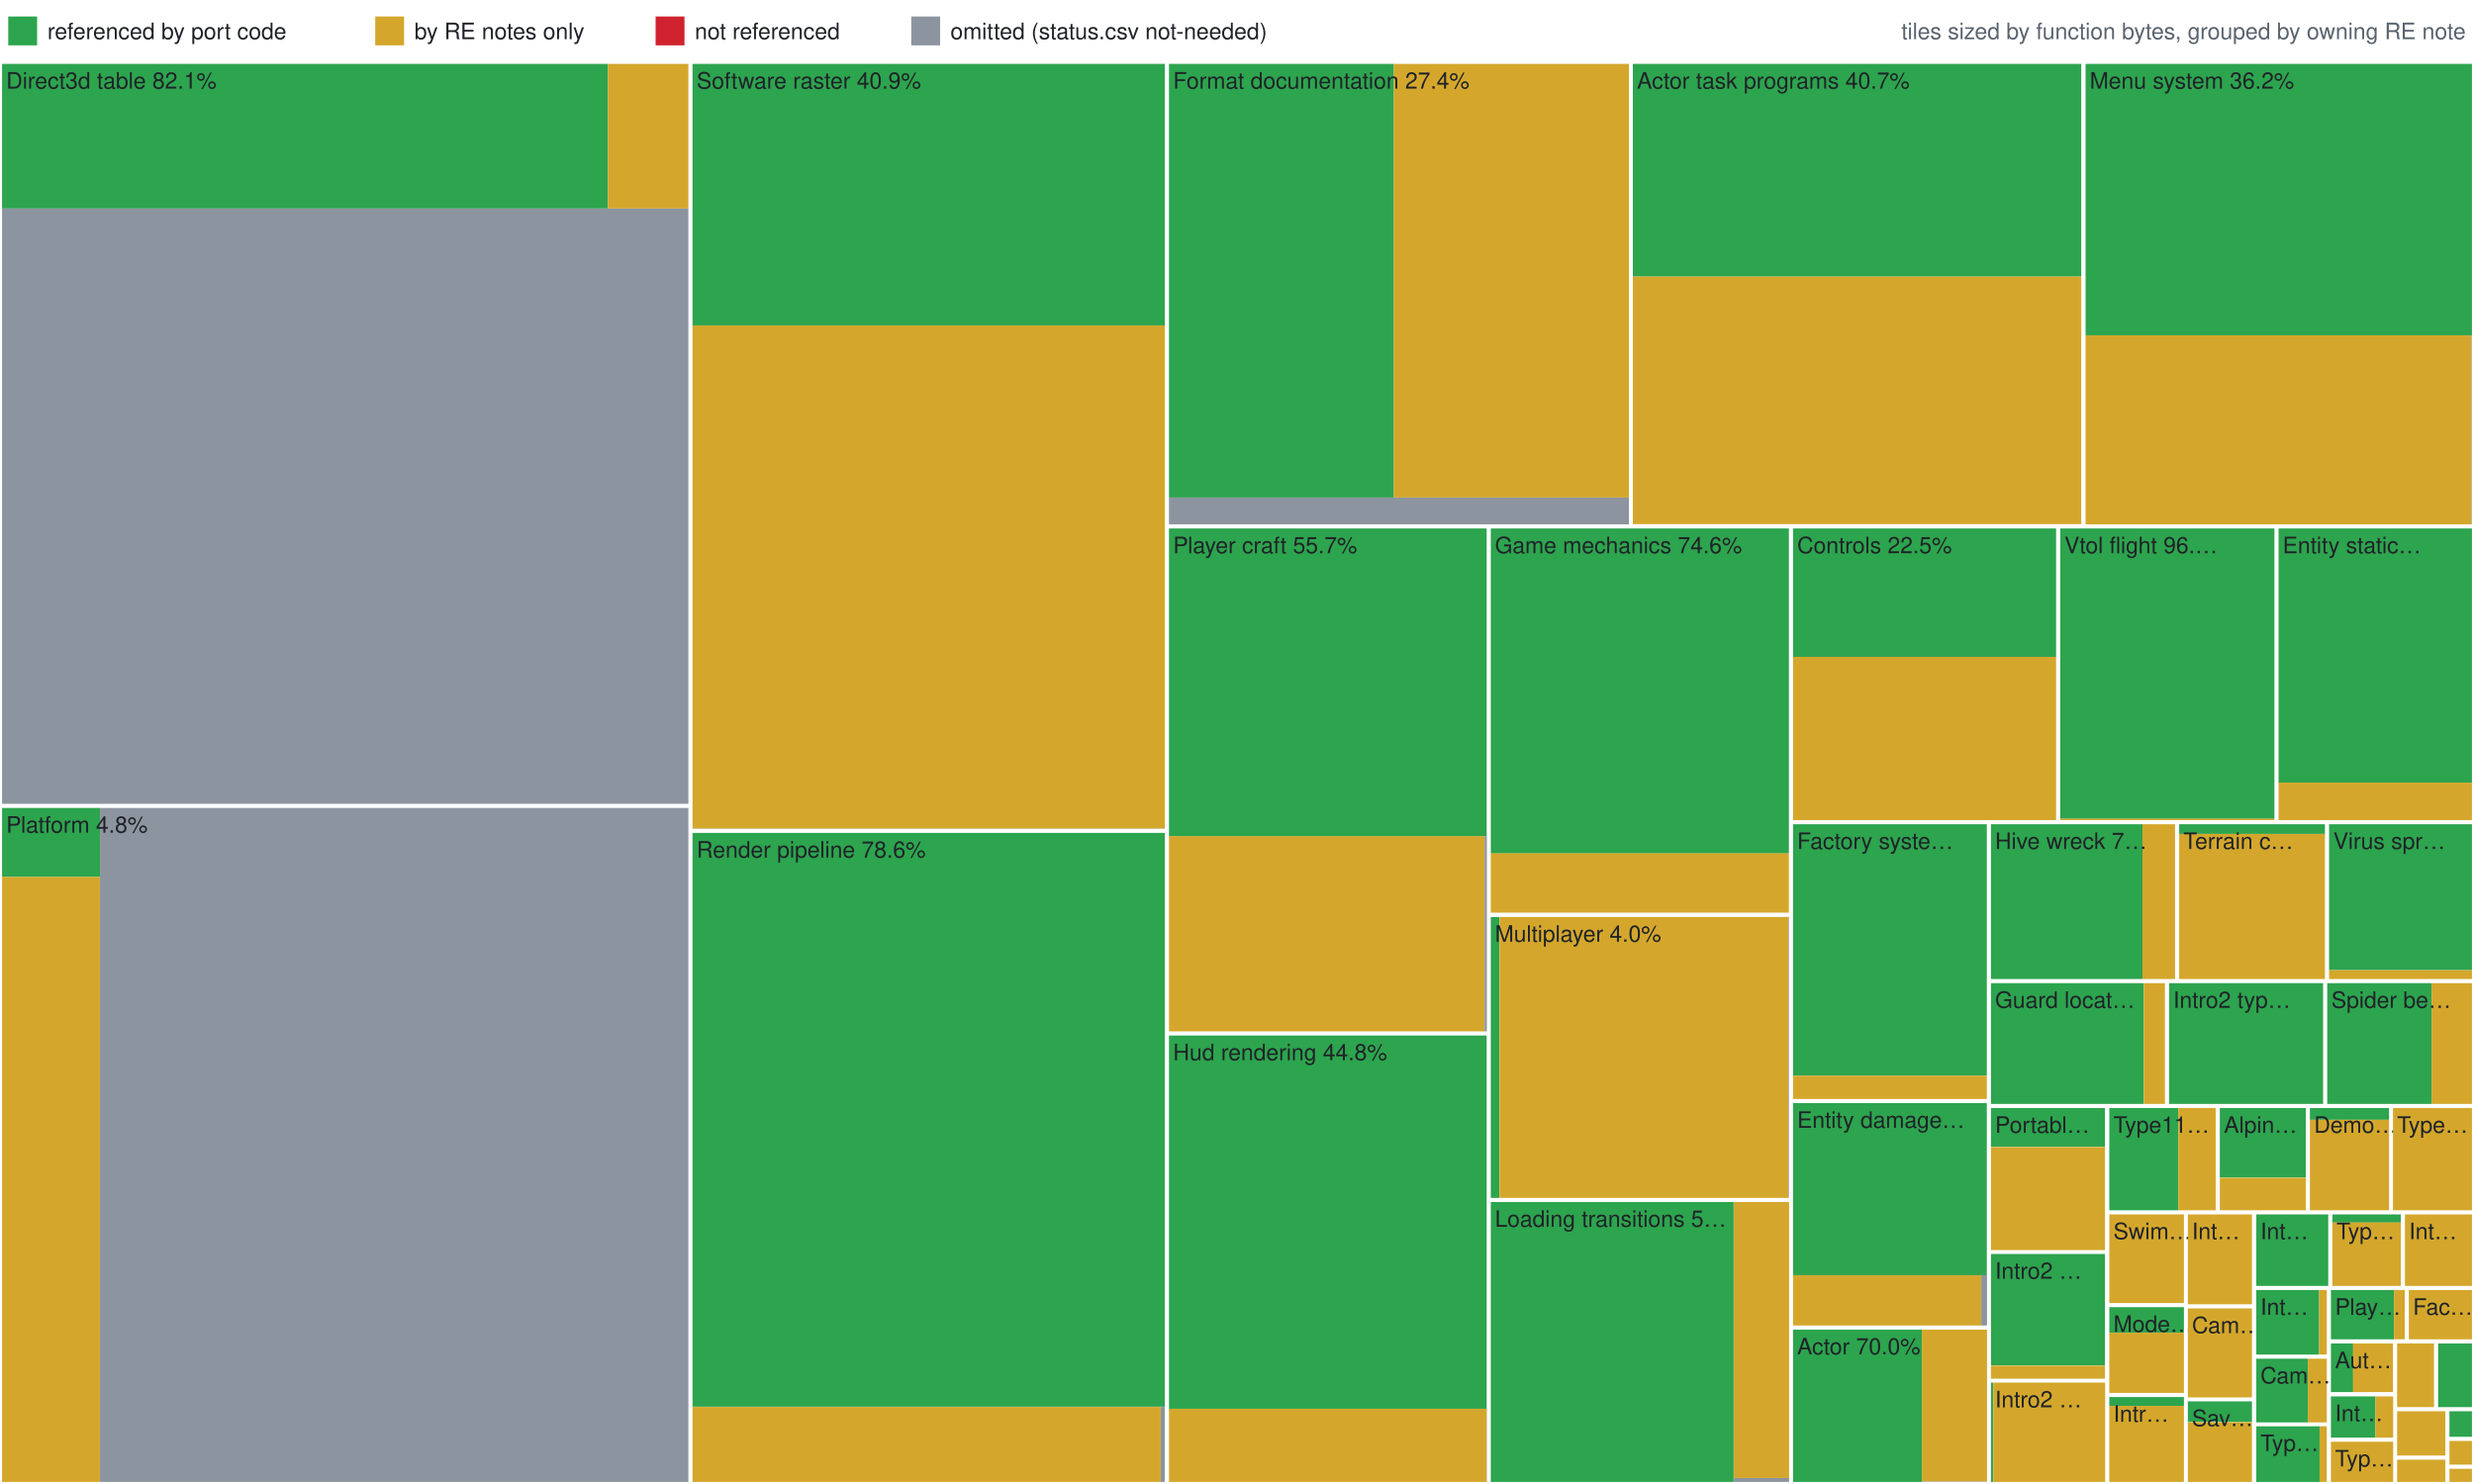
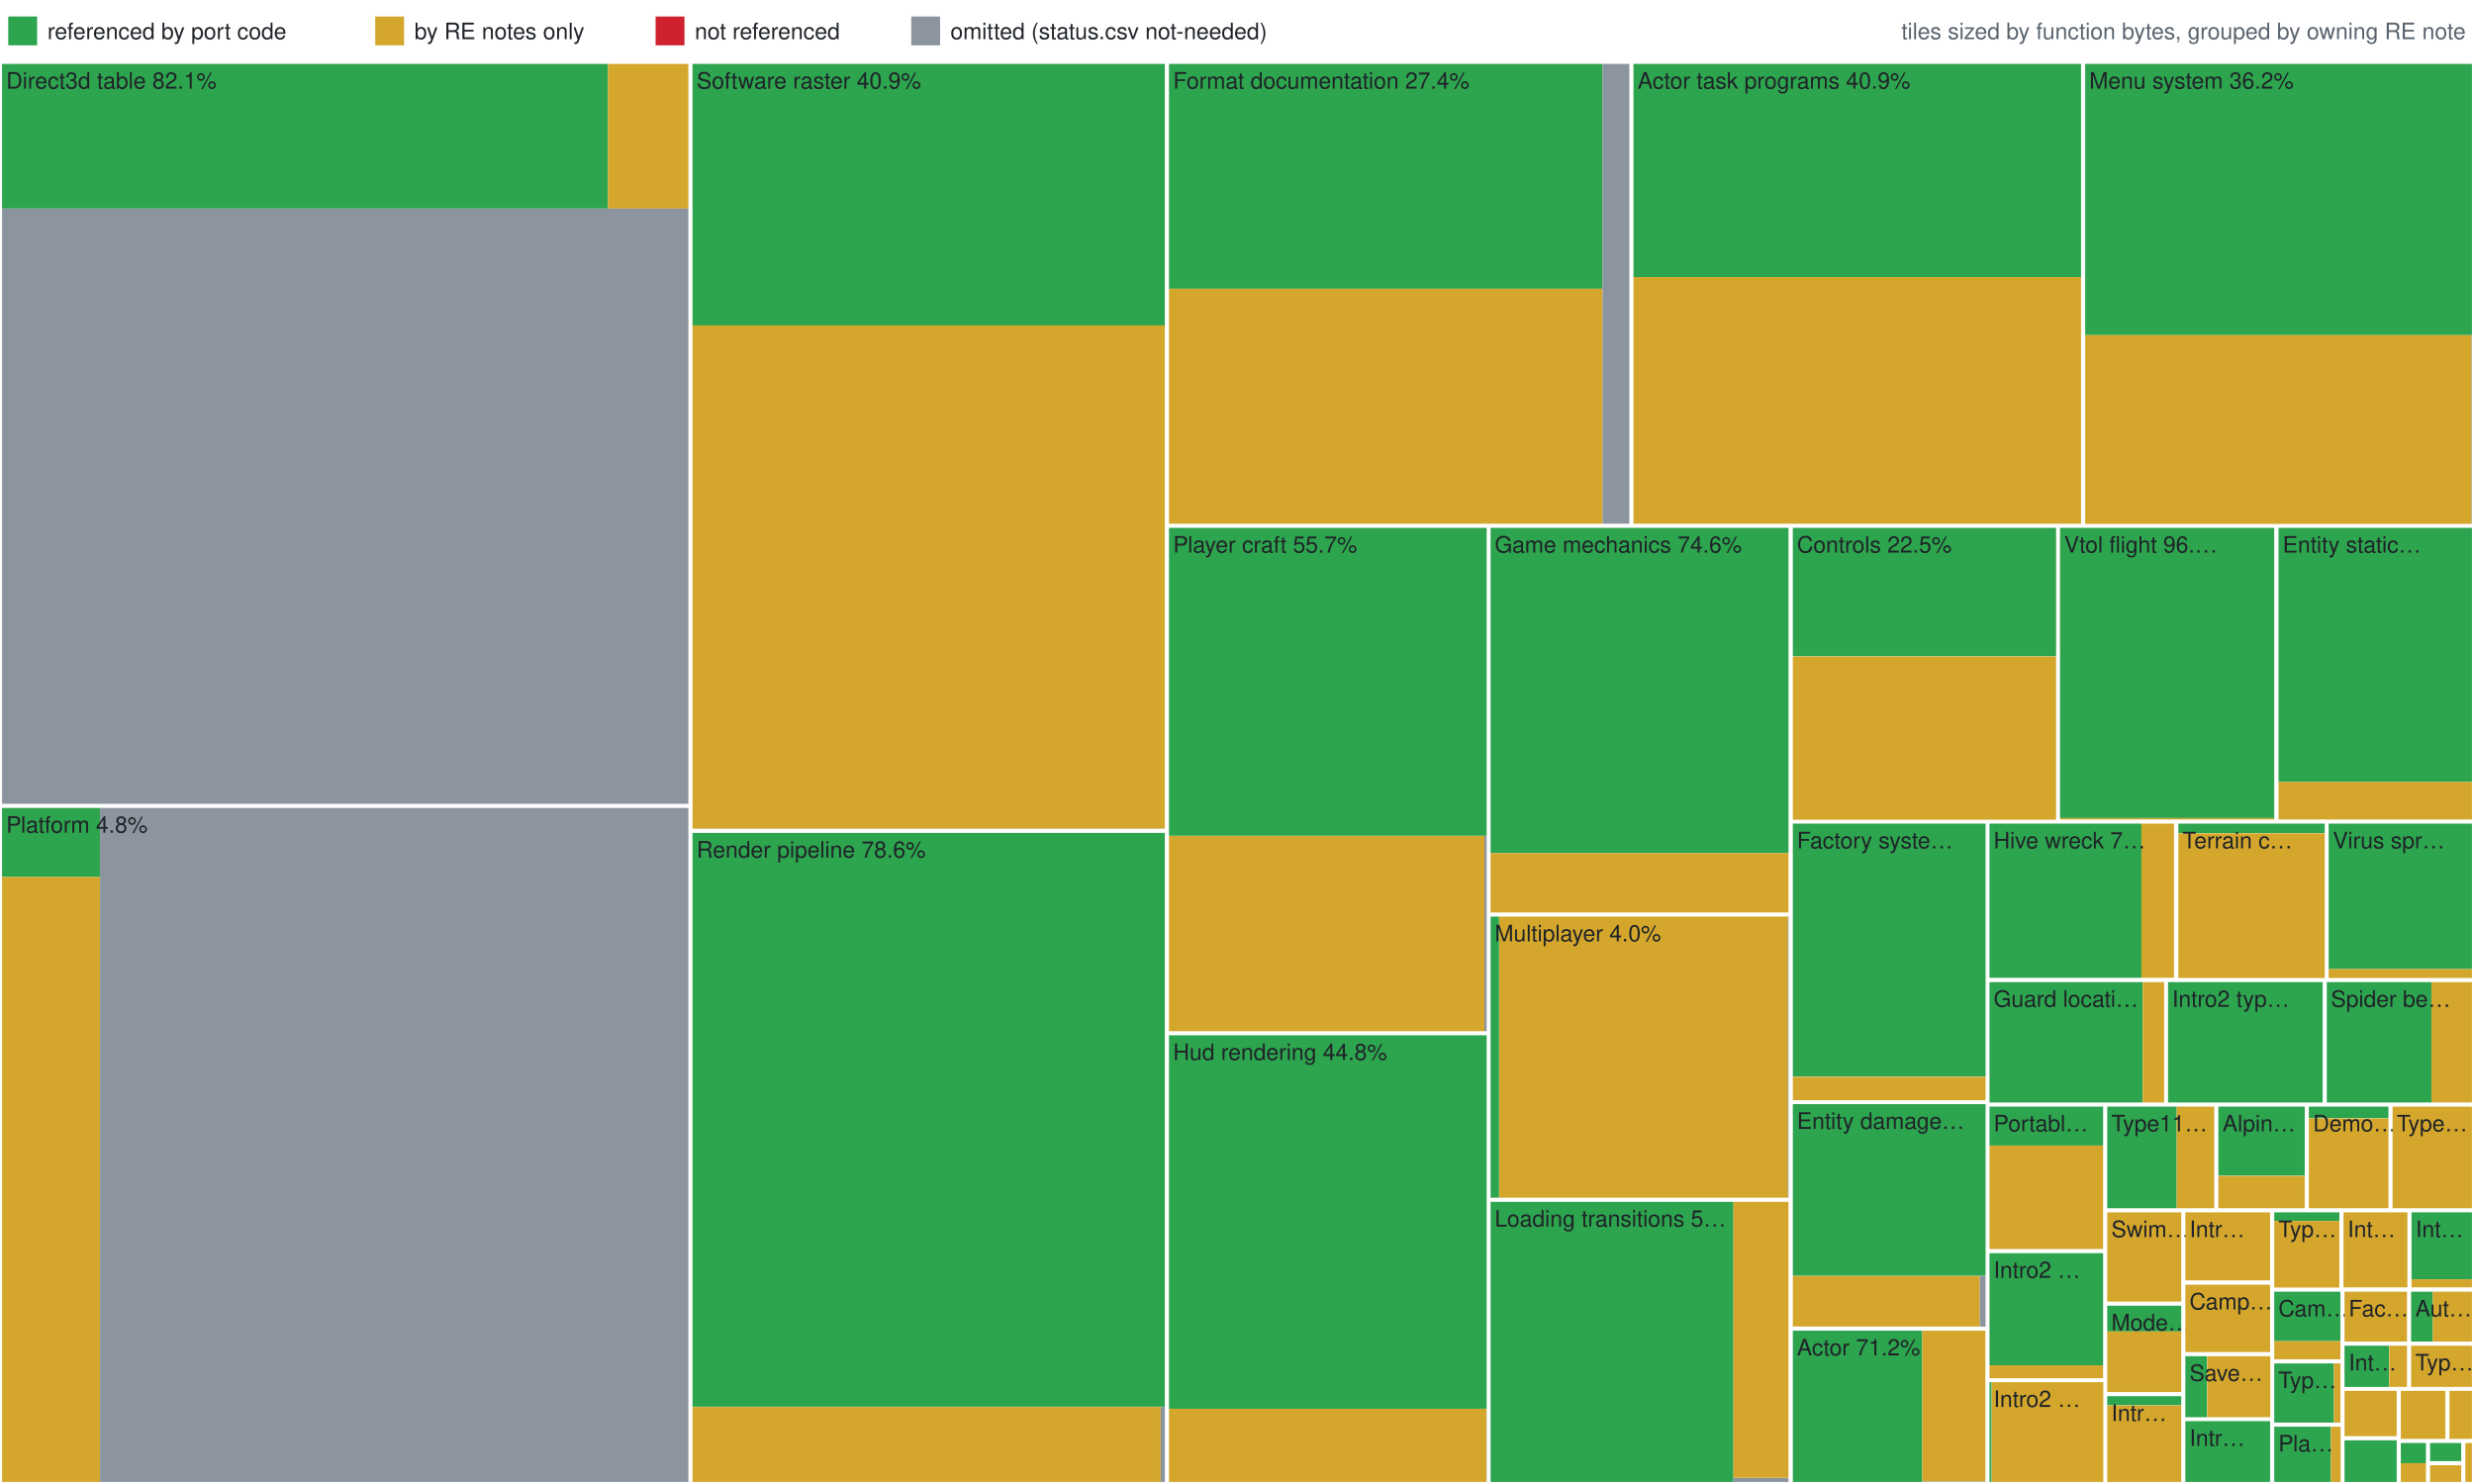
<svg xmlns="http://www.w3.org/2000/svg" width="1200" height="720" viewBox="0 0 1200 720" font-family="Segoe UI, Helvetica, Arial, sans-serif" font-size="11">
  <rect width="1200" height="720" fill="#ffffff" />
  <rect x="4" y="8" width="14" height="14" fill="#2da44e" />
  <text x="23" y="19" fill="#1f2328">referenced by port code</text>
  <rect x="182" y="8" width="14" height="14" fill="#d4a72c" />
  <text x="201" y="19" fill="#1f2328">by RE notes only</text>
  <rect x="318" y="8" width="14" height="14" fill="#cf222e" />
  <text x="337" y="19" fill="#1f2328">not referenced</text>
  <rect x="442" y="8" width="14" height="14" fill="#8c959f" />
  <text x="461" y="19" fill="#1f2328">omitted (status.csv not-needed)</text>
  <text x="1196" y="19" fill="#59636e" text-anchor="end">tiles sized by function bytes, grouped by owning RE note</text>
  <g>
    <rect x="1" y="31" width="293.9" height="70.2" fill="#2da44e" />
    <rect x="294.9" y="31" width="39" height="70.2" fill="#d4a72c" />
    <rect x="1" y="101.2" width="332.9" height="288.8" fill="#8c959f" />
    <text x="3" y="43" fill="#1f2328">Direct3d table 82.1%</text>
  </g>
  <g>
    <rect x="1" y="392" width="47.5" height="33.5" fill="#2da44e" />
    <rect x="1" y="425.5" width="47.5" height="293.5" fill="#d4a72c" />
    <rect x="48.5" y="392" width="285.4" height="327" fill="#8c959f" />
    <text x="3" y="404" fill="#1f2328">Platform 4.8%</text>
  </g>
  <g>
    <rect x="335.9" y="31" width="229.1" height="126.9" fill="#2da44e" />
    <rect x="335.9" y="157.9" width="229.1" height="244.1" fill="#d4a72c" />
    <rect x="335.9" y="402" width="229.1" height="0.1" fill="#8c959f" />
    <text x="337.9" y="43" fill="#1f2328">Software raster 40.9%</text>
  </g>
  <g>
    <rect x="335.9" y="404.1" width="229.1" height="278.4" fill="#2da44e" />
    <rect x="335.9" y="682.6" width="227.1" height="36.4" fill="#d4a72c" />
    <rect x="563" y="682.6" width="2" height="36.4" fill="#8c959f" />
    <text x="337.9" y="416.1" fill="#1f2328">Render pipeline 78.6%</text>
  </g>
  <g>
-     <rect x="567" y="31" width="109.1" height="210.4" fill="#2da44e" />
-     <rect x="676.1" y="31" width="114" height="210.4" fill="#d4a72c" />
-     <rect x="567" y="241.4" width="223.1" height="13" fill="#8c959f" />
+     <rect x="567" y="31" width="210.3" height="109.1" fill="#2da44e" />
+     <rect x="567" y="140.1" width="210.3" height="114" fill="#d4a72c" />
+     <rect x="777.3" y="31" width="13" height="223.1" fill="#8c959f" />
    <text x="569" y="43" fill="#1f2328">Format documentation 27.4%</text>
  </g>
  <g>
-     <rect x="792" y="31" width="217.5" height="103.2" fill="#2da44e" />
-     <rect x="792" y="134.2" width="217.5" height="120.1" fill="#d4a72c" />
-     <rect x="1009.6" y="134.2" width="0" height="120.1" fill="#8c959f" />
-     <text x="794" y="43" fill="#1f2328">Actor task programs 40.7%</text>
-   </g>
-   <g>
-     <rect x="1011.6" y="31" width="187.4" height="131.7" fill="#2da44e" />
-     <rect x="1011.6" y="162.7" width="187.2" height="91.7" fill="#d4a72c" />
-     <rect x="1198.8" y="162.7" width="0.2" height="91.7" fill="#8c959f" />
-     <text x="1013.6" y="43" fill="#1f2328">Menu system 36.2%</text>
-   </g>
-   <g>
-     <rect x="567" y="256.4" width="154.1" height="149.4" fill="#2da44e" />
-     <rect x="567" y="405.7" width="153.1" height="94.7" fill="#d4a72c" />
-     <rect x="720.1" y="405.7" width="1.1" height="94.7" fill="#8c959f" />
-     <text x="569" y="268.4" fill="#1f2328">Player craft 55.7%</text>
-   </g>
-   <g>
-     <rect x="567" y="502.4" width="154.1" height="181.1" fill="#2da44e" />
-     <rect x="567" y="683.5" width="154.1" height="35.5" fill="#d4a72c" />
+     <rect x="792.3" y="31" width="217.1" height="103.4" fill="#2da44e" />
+     <rect x="792.3" y="134.4" width="217.1" height="119.7" fill="#d4a72c" />
+     <rect x="1009.4" y="134.4" width="0" height="119.7" fill="#8c959f" />
+     <text x="794.3" y="43" fill="#1f2328">Actor task programs 40.9%</text>
+   </g>
+   <g>
+     <rect x="1011.4" y="31" width="187.6" height="131.6" fill="#2da44e" />
+     <rect x="1011.4" y="162.6" width="187.4" height="91.6" fill="#d4a72c" />
+     <rect x="1198.8" y="162.6" width="0.2" height="91.6" fill="#8c959f" />
+     <text x="1013.4" y="43" fill="#1f2328">Menu system 36.2%</text>
+   </g>
+   <g>
+     <rect x="567" y="256.1" width="154.1" height="149.4" fill="#2da44e" />
+     <rect x="567" y="405.6" width="153" height="94.7" fill="#d4a72c" />
+     <rect x="720" y="405.6" width="1.1" height="94.7" fill="#8c959f" />
+     <text x="569" y="268.1" fill="#1f2328">Player craft 55.7%</text>
+   </g>
+   <g>
+     <rect x="567" y="502.3" width="154.1" height="181.2" fill="#2da44e" />
+     <rect x="567" y="683.5" width="154" height="35.5" fill="#d4a72c" />
    <rect x="721" y="683.5" width="0.1" height="35.5" fill="#8c959f" />
-     <text x="569" y="514.4" fill="#1f2328">Hud rendering 44.8%</text>
-   </g>
-   <g>
-     <rect x="723.1" y="256.4" width="144.6" height="157.7" fill="#2da44e" />
-     <rect x="723.1" y="414" width="144.6" height="28.8" fill="#d4a72c" />
-     <text x="725.1" y="268.4" fill="#1f2328">Game mechanics 74.6%</text>
-   </g>
-   <g>
-     <rect x="723.1" y="444.9" width="4.1" height="136.3" fill="#2da44e" />
-     <rect x="727.3" y="444.9" width="140.1" height="136.3" fill="#d4a72c" />
-     <rect x="867.4" y="444.9" width="0.3" height="136.3" fill="#8c959f" />
-     <text x="725.1" y="456.9" fill="#1f2328">Multiplayer 4.0%</text>
-   </g>
-   <g>
-     <rect x="723.1" y="583.2" width="117.8" height="135.8" fill="#2da44e" />
-     <rect x="841" y="583.2" width="26.8" height="133.9" fill="#d4a72c" />
-     <rect x="841" y="717.1" width="26.8" height="1.9" fill="#8c959f" />
-     <text x="725.1" y="595.2" fill="#1f2328">Loading transitions 5…</text>
-   </g>
-   <g>
-     <rect x="869.7" y="256.4" width="127.6" height="62.4" fill="#2da44e" />
-     <rect x="869.7" y="318.7" width="127.6" height="79.2" fill="#d4a72c" />
-     <text x="871.7" y="268.4" fill="#1f2328">Controls 22.5%</text>
-   </g>
-   <g>
-     <rect x="999.3" y="256.4" width="103.9" height="140.9" fill="#2da44e" />
-     <rect x="999.3" y="397.2" width="103.9" height="0.7" fill="#d4a72c" />
-     <text x="1001.3" y="268.4" fill="#1f2328">Vtol flight 96.…</text>
-   </g>
-   <g>
-     <rect x="1105.2" y="256.4" width="93.8" height="123.4" fill="#2da44e" />
-     <rect x="1105.2" y="379.7" width="93.8" height="18.2" fill="#d4a72c" />
-     <text x="1107.2" y="268.4" fill="#1f2328">Entity static…</text>
-   </g>
-   <g>
-     <rect x="869.7" y="399.9" width="94" height="122" fill="#2da44e" />
-     <rect x="869.7" y="521.9" width="94" height="11.3" fill="#d4a72c" />
-     <text x="871.7" y="411.9" fill="#1f2328">Factory syste…</text>
-   </g>
-   <g>
-     <rect x="869.7" y="535.2" width="94" height="83.5" fill="#2da44e" />
-     <rect x="869.7" y="618.7" width="91.3" height="24.4" fill="#d4a72c" />
-     <rect x="961" y="618.7" width="2.8" height="24.4" fill="#8c959f" />
-     <text x="871.7" y="547.2" fill="#1f2328">Entity damage…</text>
-   </g>
-   <g>
-     <rect x="869.7" y="645.1" width="62.5" height="73.9" fill="#2da44e" />
-     <rect x="932.2" y="645.1" width="31.6" height="73.7" fill="#d4a72c" />
-     <rect x="932.2" y="718.8" width="31.6" height="0.2" fill="#8c959f" />
-     <text x="871.7" y="657.1" fill="#1f2328">Actor 70.0%</text>
-   </g>
-   <g>
-     <rect x="965.7" y="399.9" width="73.5" height="75.1" fill="#2da44e" />
-     <rect x="1039.2" y="399.9" width="15.8" height="75.1" fill="#d4a72c" />
-     <text x="967.7" y="411.9" fill="#1f2328">Hive wreck 7…</text>
-   </g>
-   <g>
-     <rect x="1057" y="399.9" width="70.7" height="4.7" fill="#2da44e" />
-     <rect x="1057" y="404.6" width="70.7" height="70.4" fill="#d4a72c" />
-     <text x="1059" y="411.9" fill="#1f2328">Terrain c…</text>
-   </g>
-   <g>
-     <rect x="1129.7" y="399.9" width="69.3" height="70.8" fill="#2da44e" />
-     <rect x="1129.7" y="470.7" width="69.3" height="4.3" fill="#d4a72c" />
-     <text x="1131.7" y="411.9" fill="#1f2328">Virus spr…</text>
-   </g>
-   <g>
-     <rect x="965.7" y="477" width="74" height="58.6" fill="#2da44e" />
-     <rect x="1039.8" y="477" width="10.3" height="58.6" fill="#d4a72c" />
-     <text x="967.7" y="489" fill="#1f2328">Guard locat…</text>
-   </g>
-   <g>
-     <rect x="1052.1" y="477" width="74.7" height="58.6" fill="#2da44e" />
-     <text x="1054.1" y="489" fill="#1f2328">Intro2 typ…</text>
-   </g>
-   <g>
-     <rect x="1128.8" y="477" width="50.6" height="58.6" fill="#2da44e" />
-     <rect x="1179.4" y="477" width="19.6" height="58.6" fill="#d4a72c" />
-     <text x="1130.8" y="489" fill="#1f2328">Spider be…</text>
-   </g>
-   <g>
-     <rect x="965.7" y="537.6" width="55.3" height="18.8" fill="#2da44e" />
-     <rect x="965.7" y="556.5" width="55.3" height="50" fill="#d4a72c" />
-     <text x="967.7" y="549.6" fill="#1f2328">Portabl…</text>
-   </g>
-   <g>
-     <rect x="965.7" y="608.4" width="55.3" height="54.1" fill="#2da44e" />
-     <rect x="965.7" y="662.6" width="55.3" height="6.3" fill="#d4a72c" />
-     <text x="967.7" y="620.4" fill="#1f2328">Intro2 …</text>
-   </g>
-   <g>
-     <rect x="965.7" y="670.8" width="1" height="48.2" fill="#2da44e" />
-     <rect x="966.8" y="670.8" width="54.3" height="48.2" fill="#d4a72c" />
-     <text x="967.7" y="682.8" fill="#1f2328">Intro2 …</text>
-   </g>
-   <g>
-     <rect x="1023.1" y="537.6" width="33.5" height="49.6" fill="#2da44e" />
-     <rect x="1056.6" y="537.6" width="18.1" height="49.6" fill="#d4a72c" />
-     <text x="1025.1" y="549.6" fill="#1f2328">Type11…</text>
-   </g>
-   <g>
-     <rect x="1076.7" y="537.6" width="41.7" height="33.7" fill="#2da44e" />
-     <rect x="1076.7" y="571.4" width="41.7" height="15.8" fill="#d4a72c" />
-     <text x="1078.7" y="549.6" fill="#1f2328">Alpin…</text>
-   </g>
-   <g>
-     <rect x="1120.4" y="537.6" width="38.4" height="5.7" fill="#2da44e" />
-     <rect x="1120.4" y="543.3" width="38.4" height="43.9" fill="#d4a72c" />
-     <text x="1122.4" y="549.6" fill="#1f2328">Demo…</text>
-   </g>
-   <g>
-     <rect x="1160.7" y="537.6" width="38.3" height="49.6" fill="#d4a72c" />
-     <text x="1162.7" y="549.6" fill="#1f2328">Type…</text>
-   </g>
-   <g>
-     <rect x="1023.1" y="589.2" width="36.2" height="43" fill="#d4a72c" />
-     <text x="1025.1" y="601.2" fill="#1f2328">Swim…</text>
-   </g>
-   <g>
-     <rect x="1023.1" y="634.2" width="36.2" height="12.4" fill="#2da44e" />
-     <rect x="1023.1" y="646.6" width="36.2" height="29.2" fill="#d4a72c" />
-     <text x="1025.1" y="646.2" fill="#1f2328">Mode…</text>
-   </g>
-   <g>
-     <rect x="1023.1" y="677.8" width="36.2" height="4.4" fill="#2da44e" />
-     <rect x="1023.1" y="682.1" width="36.2" height="36.9" fill="#d4a72c" />
-     <text x="1025.1" y="689.8" fill="#1f2328">Intr…</text>
-   </g>
-   <g>
-     <rect x="1061.2" y="589.2" width="31.1" height="43.6" fill="#d4a72c" />
-     <text x="1063.2" y="601.2" fill="#1f2328">Int…</text>
-   </g>
-   <g>
-     <rect x="1061.2" y="634.8" width="31.1" height="43.2" fill="#d4a72c" />
-     <text x="1063.2" y="646.8" fill="#1f2328">Cam…</text>
-   </g>
-   <g>
-     <rect x="1061.2" y="679.9" width="31.1" height="10" fill="#2da44e" />
-     <rect x="1061.2" y="690" width="31.1" height="29" fill="#d4a72c" />
-     <text x="1063.2" y="691.9" fill="#1f2328">Sav…</text>
-   </g>
-   <g>
-     <rect x="1094.4" y="589.2" width="34.9" height="34.7" fill="#2da44e" />
-     <text x="1096.4" y="601.2" fill="#1f2328">Int…</text>
-   </g>
-   <g>
-     <rect x="1131.3" y="589.2" width="33.2" height="4" fill="#2da44e" />
-     <rect x="1131.3" y="593.1" width="33.2" height="30.8" fill="#d4a72c" />
-     <text x="1133.3" y="601.2" fill="#1f2328">Typ…</text>
-   </g>
-   <g>
-     <rect x="1166.5" y="589.2" width="32.5" height="34.7" fill="#d4a72c" />
-     <text x="1168.5" y="601.2" fill="#1f2328">Int…</text>
-   </g>
-   <g>
-     <rect x="1094.4" y="625.9" width="30.5" height="31.3" fill="#2da44e" />
-     <rect x="1124.9" y="625.9" width="3.7" height="31.3" fill="#d4a72c" />
-     <text x="1096.4" y="637.9" fill="#1f2328">Int…</text>
-   </g>
-   <g>
-     <rect x="1094.4" y="659.2" width="25" height="30.9" fill="#2da44e" />
-     <rect x="1119.4" y="659.2" width="9.2" height="30.9" fill="#d4a72c" />
-     <text x="1096.4" y="671.2" fill="#1f2328">Cam…</text>
-   </g>
-   <g>
-     <rect x="1094.4" y="692" width="30.7" height="27" fill="#2da44e" />
-     <rect x="1125.1" y="692" width="3.5" height="27" fill="#d4a72c" />
-     <text x="1096.4" y="704" fill="#1f2328">Typ…</text>
-   </g>
-   <g>
-     <rect x="1130.6" y="625.9" width="30.6" height="23.9" fill="#2da44e" />
-     <rect x="1161.2" y="625.9" width="5.2" height="23.9" fill="#d4a72c" />
-     <text x="1132.6" y="637.9" fill="#1f2328">Play…</text>
-   </g>
-   <g>
-     <rect x="1168.4" y="625.9" width="30.6" height="23.9" fill="#d4a72c" />
-     <text x="1170.4" y="637.9" fill="#1f2328">Fac…</text>
-   </g>
-   <g>
-     <rect x="1130.6" y="651.8" width="10.8" height="23.6" fill="#2da44e" />
-     <rect x="1141.3" y="651.8" width="19.4" height="23.6" fill="#d4a72c" />
-     <text x="1132.6" y="663.8" fill="#1f2328">Aut…</text>
-   </g>
-   <g>
-     <rect x="1130.6" y="677.5" width="21.6" height="20" fill="#2da44e" />
-     <rect x="1152.2" y="677.5" width="8.6" height="20" fill="#d4a72c" />
-     <text x="1132.6" y="689.5" fill="#1f2328">Int…</text>
-   </g>
-   <g>
-     <rect x="1130.6" y="699.5" width="30.2" height="19.5" fill="#d4a72c" />
-     <text x="1132.6" y="711.5" fill="#1f2328">Typ…</text>
-   </g>
-   <g>
-     <rect x="1162.7" y="651.8" width="17.9" height="30.9" fill="#d4a72c" />
-   </g>
-   <g>
-     <rect x="1182.6" y="651.8" width="16.4" height="30.9" fill="#2da44e" />
-   </g>
-   <g>
-     <rect x="1162.7" y="684.7" width="23.4" height="21.5" fill="#d4a72c" />
-   </g>
-   <g>
-     <rect x="1162.7" y="708.2" width="23.4" height="10.8" fill="#d4a72c" />
-   </g>
-   <g>
-     <rect x="1188.1" y="684.7" width="10.9" height="12.4" fill="#2da44e" />
-   </g>
-   <g>
-     <rect x="1188.1" y="699.1" width="10.9" height="11.5" fill="#d4a72c" />
-   </g>
-   <g>
-     <rect x="1188.1" y="712.6" width="10.9" height="6.4" fill="#d4a72c" />
+     <text x="569" y="514.3" fill="#1f2328">Hud rendering 44.8%</text>
+   </g>
+   <g>
+     <rect x="723" y="256.1" width="144.5" height="157.8" fill="#2da44e" />
+     <rect x="723" y="413.9" width="144.5" height="28.8" fill="#d4a72c" />
+     <text x="725" y="268.1" fill="#1f2328">Game mechanics 74.6%</text>
+   </g>
+   <g>
+     <rect x="723" y="444.7" width="4.1" height="136.4" fill="#2da44e" />
+     <rect x="727.2" y="444.7" width="140.1" height="136.4" fill="#d4a72c" />
+     <rect x="867.2" y="444.7" width="0.3" height="136.4" fill="#8c959f" />
+     <text x="725" y="456.7" fill="#1f2328">Multiplayer 4.0%</text>
+   </g>
+   <g>
+     <rect x="723" y="583.1" width="117.8" height="135.9" fill="#2da44e" />
+     <rect x="840.8" y="583.1" width="26.7" height="133.9" fill="#d4a72c" />
+     <rect x="840.8" y="717.1" width="26.7" height="1.9" fill="#8c959f" />
+     <text x="725" y="595.1" fill="#1f2328">Loading transitions 5…</text>
+   </g>
+   <g>
+     <rect x="869.6" y="256.1" width="127.7" height="62.3" fill="#2da44e" />
+     <rect x="869.6" y="318.5" width="127.7" height="79.2" fill="#d4a72c" />
+     <text x="871.6" y="268.1" fill="#1f2328">Controls 22.5%</text>
+   </g>
+   <g>
+     <rect x="999.2" y="256.1" width="103.9" height="140.8" fill="#2da44e" />
+     <rect x="999.2" y="396.9" width="103.9" height="0.7" fill="#d4a72c" />
+     <text x="1001.2" y="268.1" fill="#1f2328">Vtol flight 96.…</text>
+   </g>
+   <g>
+     <rect x="1105.2" y="256.1" width="93.8" height="123.3" fill="#2da44e" />
+     <rect x="1105.2" y="379.4" width="93.8" height="18.2" fill="#d4a72c" />
+     <text x="1107.2" y="268.1" fill="#1f2328">Entity static…</text>
+   </g>
+   <g>
+     <rect x="869.6" y="399.6" width="93.5" height="122.7" fill="#2da44e" />
+     <rect x="869.6" y="522.4" width="93.5" height="11.4" fill="#d4a72c" />
+     <text x="871.6" y="411.6" fill="#1f2328">Factory syste…</text>
+   </g>
+   <g>
+     <rect x="869.6" y="535.7" width="93.5" height="83.3" fill="#2da44e" />
+     <rect x="869.6" y="619.1" width="90.7" height="24.5" fill="#d4a72c" />
+     <rect x="960.3" y="619.1" width="2.8" height="24.5" fill="#8c959f" />
+     <text x="871.6" y="547.7" fill="#1f2328">Entity damage…</text>
+   </g>
+   <g>
+     <rect x="869.6" y="645.6" width="62.8" height="73.4" fill="#2da44e" />
+     <rect x="932.4" y="645.6" width="30.6" height="73.2" fill="#d4a72c" />
+     <rect x="932.4" y="718.8" width="30.6" height="0.2" fill="#8c959f" />
+     <text x="871.6" y="657.6" fill="#1f2328">Actor 71.2%</text>
+   </g>
+   <g>
+     <rect x="965" y="399.6" width="73.7" height="74.8" fill="#2da44e" />
+     <rect x="1038.7" y="399.6" width="15.8" height="74.8" fill="#d4a72c" />
+     <text x="967" y="411.6" fill="#1f2328">Hive wreck 7…</text>
+   </g>
+   <g>
+     <rect x="1056.6" y="399.6" width="71" height="4.6" fill="#2da44e" />
+     <rect x="1056.6" y="404.3" width="71" height="70.2" fill="#d4a72c" />
+     <text x="1058.6" y="411.6" fill="#1f2328">Terrain c…</text>
+   </g>
+   <g>
+     <rect x="1129.5" y="399.6" width="69.5" height="70.6" fill="#2da44e" />
+     <rect x="1129.5" y="470.2" width="69.5" height="4.3" fill="#d4a72c" />
+     <text x="1131.5" y="411.6" fill="#1f2328">Virus spr…</text>
+   </g>
+   <g>
+     <rect x="965" y="476.5" width="74.2" height="58.4" fill="#2da44e" />
+     <rect x="1039.3" y="476.5" width="10.4" height="58.4" fill="#d4a72c" />
+     <text x="967" y="488.5" fill="#1f2328">Guard locati…</text>
+   </g>
+   <g>
+     <rect x="1051.6" y="476.5" width="75" height="58.4" fill="#2da44e" />
+     <text x="1053.6" y="488.5" fill="#1f2328">Intro2 typ…</text>
+   </g>
+   <g>
+     <rect x="1128.6" y="476.5" width="50.8" height="58.4" fill="#2da44e" />
+     <rect x="1179.4" y="476.5" width="19.6" height="58.4" fill="#d4a72c" />
+     <text x="1130.6" y="488.5" fill="#1f2328">Spider be…</text>
+   </g>
+   <g>
+     <rect x="965" y="536.9" width="55.1" height="18.9" fill="#2da44e" />
+     <rect x="965" y="555.8" width="55.1" height="50.2" fill="#d4a72c" />
+     <text x="967" y="548.9" fill="#1f2328">Portabl…</text>
+   </g>
+   <g>
+     <rect x="965" y="608" width="55.1" height="54.4" fill="#2da44e" />
+     <rect x="965" y="662.4" width="55.1" height="6.3" fill="#d4a72c" />
+     <text x="967" y="620" fill="#1f2328">Intro2 …</text>
+   </g>
+   <g>
+     <rect x="965" y="670.6" width="1" height="48.4" fill="#2da44e" />
+     <rect x="966.1" y="670.6" width="54.1" height="48.4" fill="#d4a72c" />
+     <text x="967" y="682.6" fill="#1f2328">Intro2 …</text>
+   </g>
+   <g>
+     <rect x="1022.1" y="536.9" width="33.7" height="49.3" fill="#2da44e" />
+     <rect x="1055.8" y="536.9" width="18.2" height="49.3" fill="#d4a72c" />
+     <text x="1024.1" y="548.9" fill="#1f2328">Type11…</text>
+   </g>
+   <g>
+     <rect x="1076" y="536.9" width="41.9" height="33.5" fill="#2da44e" />
+     <rect x="1076" y="570.5" width="41.9" height="15.7" fill="#d4a72c" />
+     <text x="1078" y="548.9" fill="#1f2328">Alpin…</text>
+   </g>
+   <g>
+     <rect x="1119.9" y="536.9" width="38.6" height="5.6" fill="#2da44e" />
+     <rect x="1119.9" y="542.6" width="38.6" height="43.6" fill="#d4a72c" />
+     <text x="1121.9" y="548.9" fill="#1f2328">Demo…</text>
+   </g>
+   <g>
+     <rect x="1160.5" y="536.9" width="38.5" height="49.3" fill="#d4a72c" />
+     <text x="1162.5" y="548.9" fill="#1f2328">Type…</text>
+   </g>
+   <g>
+     <rect x="1022.1" y="588.2" width="35.9" height="43.3" fill="#d4a72c" />
+     <text x="1024.1" y="600.2" fill="#1f2328">Swim…</text>
+   </g>
+   <g>
+     <rect x="1022.1" y="633.5" width="35.9" height="12.5" fill="#2da44e" />
+     <rect x="1022.1" y="646" width="35.9" height="29.4" fill="#d4a72c" />
+     <text x="1024.1" y="645.5" fill="#1f2328">Mode…</text>
+   </g>
+   <g>
+     <rect x="1022.1" y="677.4" width="35.9" height="4.4" fill="#2da44e" />
+     <rect x="1022.1" y="681.9" width="35.9" height="37.1" fill="#d4a72c" />
+     <text x="1024.1" y="689.4" fill="#1f2328">Intr…</text>
+   </g>
+   <g>
+     <rect x="1060" y="588.2" width="41.1" height="33" fill="#d4a72c" />
+     <text x="1062" y="600.2" fill="#1f2328">Intr…</text>
+   </g>
+   <g>
+     <rect x="1060" y="623.3" width="41.1" height="32.7" fill="#d4a72c" />
+     <text x="1062" y="635.3" fill="#1f2328">Camp…</text>
+   </g>
+   <g>
+     <rect x="1060" y="658" width="10.5" height="29.6" fill="#2da44e" />
+     <rect x="1070.6" y="658" width="30.6" height="29.6" fill="#d4a72c" />
+     <text x="1062" y="670" fill="#1f2328">Save…</text>
+   </g>
+   <g>
+     <rect x="1060" y="689.5" width="41.1" height="29.5" fill="#2da44e" />
+     <text x="1062" y="701.5" fill="#1f2328">Intr…</text>
+   </g>
+   <g>
+     <rect x="1103.1" y="588.2" width="31.6" height="4.2" fill="#2da44e" />
+     <rect x="1103.1" y="592.4" width="31.6" height="32.3" fill="#d4a72c" />
+     <text x="1105.1" y="600.2" fill="#1f2328">Typ…</text>
+   </g>
+   <g>
+     <rect x="1136.7" y="588.2" width="31" height="36.4" fill="#d4a72c" />
+     <text x="1138.7" y="600.2" fill="#1f2328">Int…</text>
+   </g>
+   <g>
+     <rect x="1169.7" y="588.2" width="29.3" height="32.5" fill="#2da44e" />
+     <rect x="1169.7" y="620.7" width="29.3" height="3.9" fill="#d4a72c" />
+     <text x="1171.7" y="600.2" fill="#1f2328">Int…</text>
+   </g>
+   <g>
+     <rect x="1103.1" y="626.7" width="32.1" height="24" fill="#2da44e" />
+     <rect x="1103.1" y="650.7" width="32.1" height="8.8" fill="#d4a72c" />
+     <text x="1105.1" y="638.7" fill="#1f2328">Cam…</text>
+   </g>
+   <g>
+     <rect x="1103.1" y="661.5" width="28.9" height="28.7" fill="#2da44e" />
+     <rect x="1132" y="661.5" width="3.2" height="28.7" fill="#d4a72c" />
+     <text x="1105.1" y="673.5" fill="#1f2328">Typ…</text>
+   </g>
+   <g>
+     <rect x="1103.1" y="692.2" width="27.5" height="26.8" fill="#2da44e" />
+     <rect x="1130.6" y="692.2" width="4.7" height="26.8" fill="#d4a72c" />
+     <text x="1105.1" y="704.2" fill="#1f2328">Pla…</text>
+   </g>
+   <g>
+     <rect x="1137.2" y="626.7" width="30.3" height="24.2" fill="#d4a72c" />
+     <text x="1139.2" y="638.7" fill="#1f2328">Fac…</text>
+   </g>
+   <g>
+     <rect x="1169.5" y="626.7" width="10.5" height="24.2" fill="#2da44e" />
+     <rect x="1180" y="626.7" width="19" height="24.2" fill="#d4a72c" />
+     <text x="1171.5" y="638.7" fill="#1f2328">Aut…</text>
+   </g>
+   <g>
+     <rect x="1137.2" y="652.9" width="21.6" height="20" fill="#2da44e" />
+     <rect x="1158.9" y="652.9" width="8.6" height="20" fill="#d4a72c" />
+     <text x="1139.2" y="664.9" fill="#1f2328">Int…</text>
+   </g>
+   <g>
+     <rect x="1169.5" y="652.9" width="29.5" height="20" fill="#d4a72c" />
+     <text x="1171.5" y="664.9" fill="#1f2328">Typ…</text>
+   </g>
+   <g>
+     <rect x="1137.2" y="674.8" width="25.3" height="22" fill="#d4a72c" />
+   </g>
+   <g>
+     <rect x="1137.2" y="698.8" width="25.3" height="20.2" fill="#2da44e" />
+   </g>
+   <g>
+     <rect x="1164.5" y="674.8" width="21.6" height="23.3" fill="#d4a72c" />
+   </g>
+   <g>
+     <rect x="1188.1" y="674.8" width="10.9" height="23.3" fill="#d4a72c" />
+   </g>
+   <g>
+     <rect x="1164.5" y="700.1" width="12.2" height="9.8" fill="#2da44e" />
+     <rect x="1164.5" y="709.9" width="12.2" height="9.1" fill="#d4a72c" />
+   </g>
+   <g>
+     <rect x="1178.7" y="700.1" width="15.1" height="8.8" fill="#2da44e" />
+   </g>
+   <g>
+     <rect x="1178.7" y="710.9" width="15.1" height="8.1" fill="#d4a72c" />
+   </g>
+   <g>
+     <rect x="1195.8" y="700.1" width="3.2" height="18.9" fill="#d4a72c" />
  </g>
</svg>
